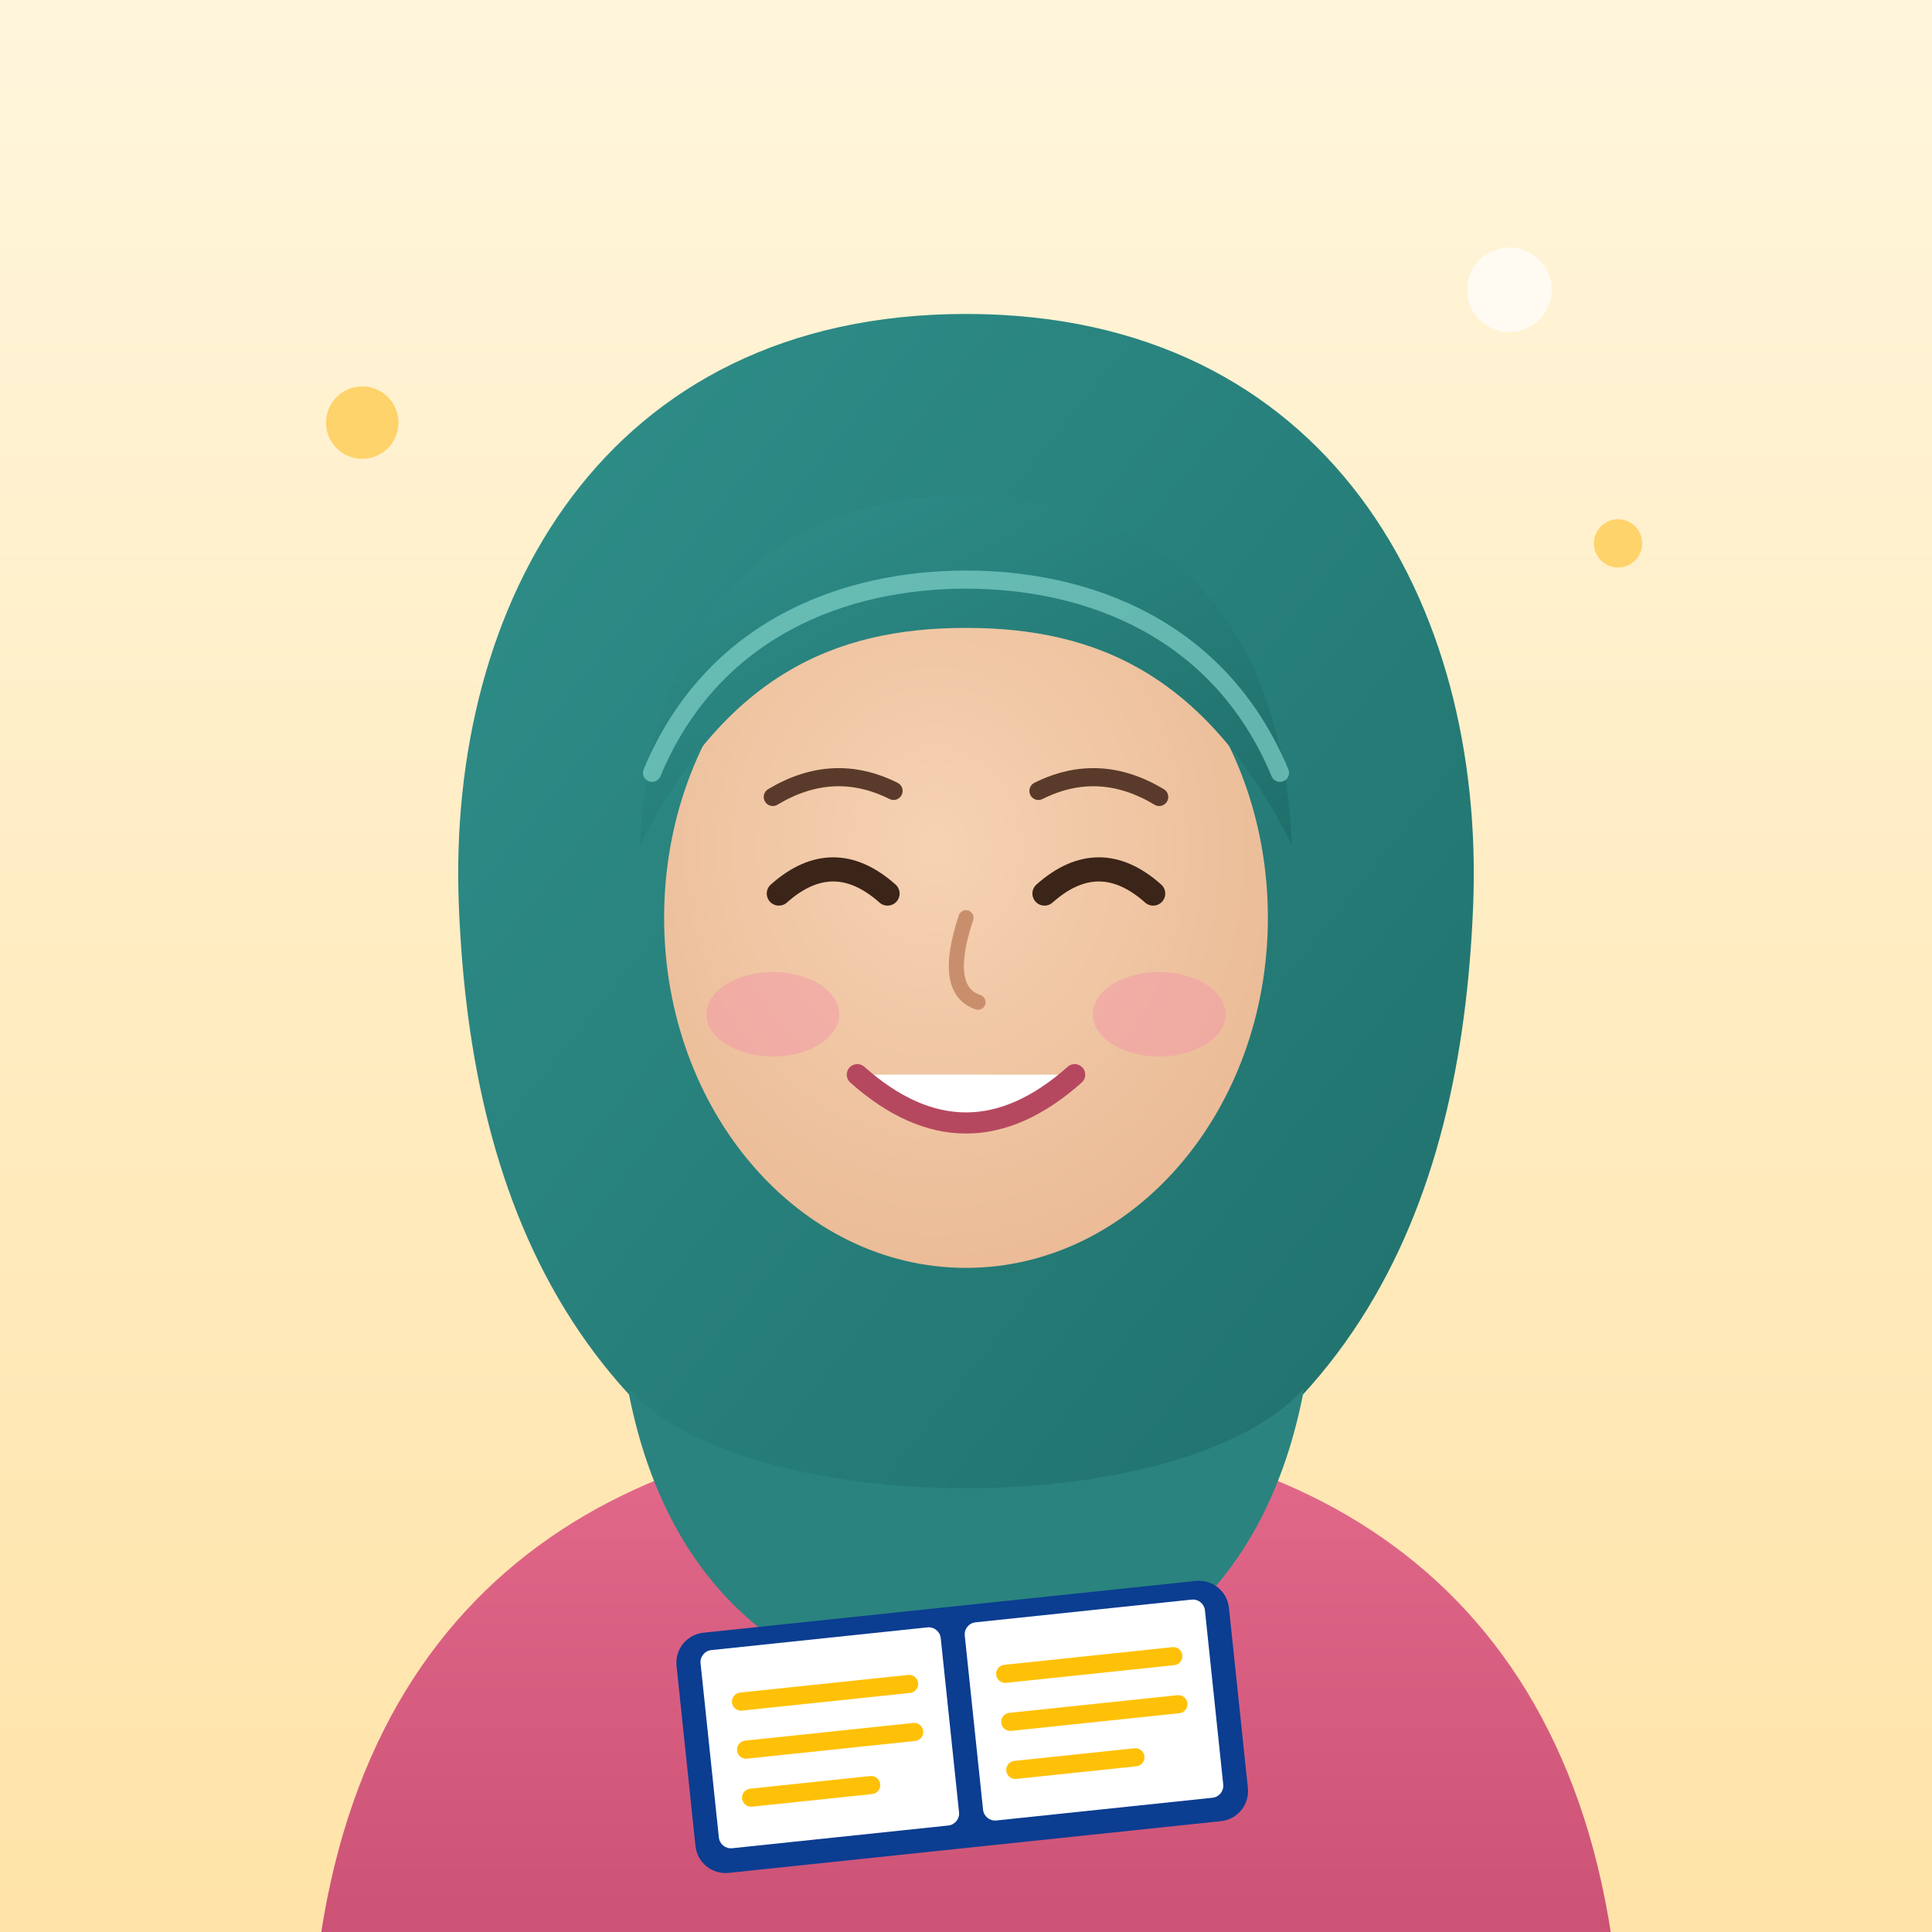
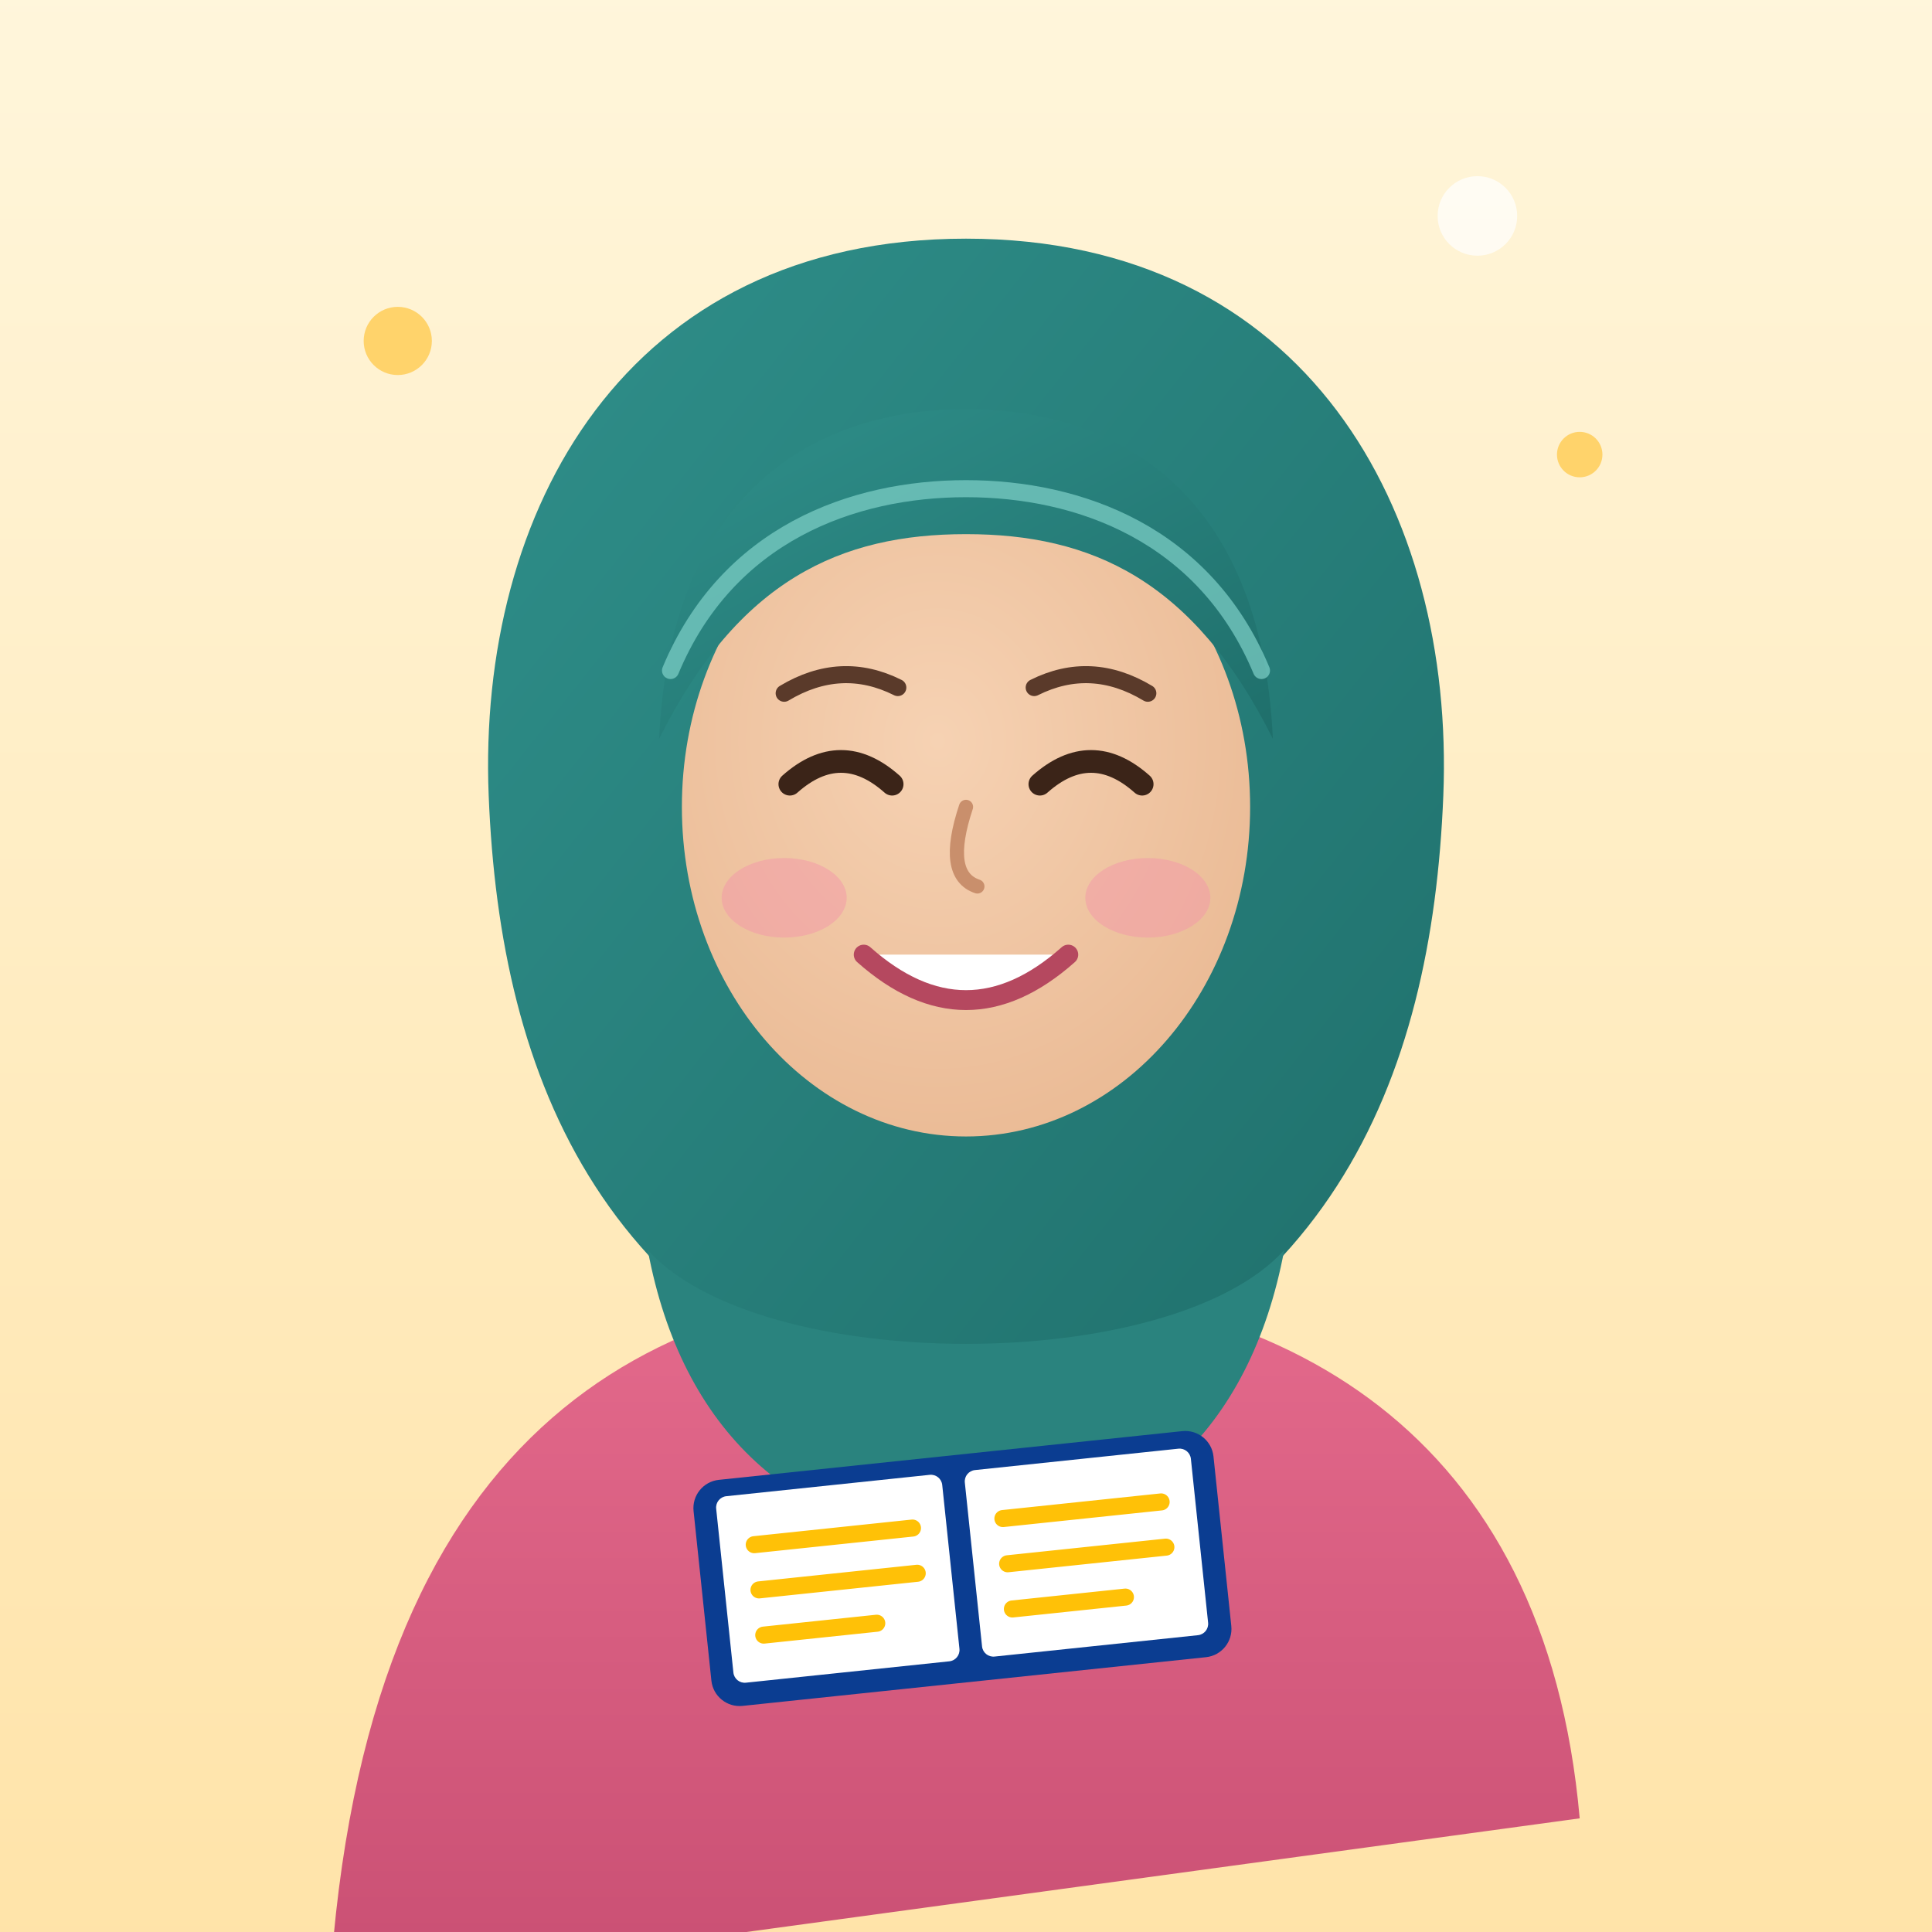
- <svg xmlns="http://www.w3.org/2000/svg" viewBox="0 0 320 320" width="320" height="320">
+ <svg xmlns="http://www.w3.org/2000/svg" viewBox="-10 10 340 340" width="320" height="320">
  <defs>
    <linearGradient id="bg" x1="0" y1="0" x2="0" y2="1">
      <stop offset="0" stop-color="#fff6dc" />
      <stop offset="1" stop-color="#ffe3a8" />
    </linearGradient>
    <linearGradient id="hj" x1="0" y1="0" x2="1" y2="1">
      <stop offset="0" stop-color="#2f8f8a" />
      <stop offset="1" stop-color="#1f6f6b" />
    </linearGradient>
    <linearGradient id="dr" x1="0" y1="0" x2="0" y2="1">
      <stop offset="0" stop-color="#e46a8c" />
      <stop offset="1" stop-color="#c94f73" />
    </linearGradient>
    <radialGradient id="sk" cx=".45" cy=".4" r=".7">
      <stop offset="0" stop-color="#f6d2b3" />
      <stop offset="1" stop-color="#e9b892" />
    </radialGradient>
  </defs>
-   <rect width="320" height="320" fill="url(#bg)" />
+   <rect x="-20" y="0" width="360" height="360" fill="url(#bg)" />
  <circle cx="60" cy="70" r="6" fill="#ffd36b" />
  <circle cx="268" cy="90" r="4" fill="#ffd36b" />
  <circle cx="250" cy="48" r="7" fill="#fff" opacity=".7" />
-   <path d="M52 330 C58 262 104 236 160 236 C216 236 262 262 268 330 Z" fill="url(#dr)" />
+   <path d="M48 360 C54 262 104 236 160 236 C216 236 262 262 268 330 Z" fill="url(#dr)" />
  <path d="M160 52 C100 52 74 100 76 150 C78 200 96 246 160 262 C224 246 242 200 244 150 C246 100 220 52 160 52 Z" fill="url(#hj)" />
  <path d="M104 230 C124 252 196 252 216 230 C210 262 190 280 160 282 C130 280 110 262 104 230 Z" fill="#2a837e" />
  <ellipse cx="160" cy="152" rx="50" ry="58" fill="url(#sk)" />
  <path d="M106 140 C108 96 134 82 160 82 C186 82 212 96 214 140 C200 112 182 104 160 104 C138 104 120 112 106 140 Z" fill="url(#hj)" />
  <path d="M108 128 C118 104 140 96 160 96 C180 96 202 104 212 128" fill="none" stroke="#7fd1c9" stroke-width="3" stroke-linecap="round" opacity=".7" />
  <path d="M128 132 Q138 126 148 131" fill="none" stroke="#5a3a2a" stroke-width="3" stroke-linecap="round" />
  <path d="M172 131 Q182 126 192 132" fill="none" stroke="#5a3a2a" stroke-width="3" stroke-linecap="round" />
  <path d="M129 148 Q138 140 147 148" fill="none" stroke="#3b2418" stroke-width="4" stroke-linecap="round" />
  <path d="M173 148 Q182 140 191 148" fill="none" stroke="#3b2418" stroke-width="4" stroke-linecap="round" />
  <ellipse cx="128" cy="168" rx="11" ry="7" fill="#f29aa8" opacity=".55" />
  <ellipse cx="192" cy="168" rx="11" ry="7" fill="#f29aa8" opacity=".55" />
  <path d="M160 152 Q156 164 162 166" fill="none" stroke="#c98f6c" stroke-width="2.5" stroke-linecap="round" />
  <path d="M142 178 Q160 194 178 178" fill="#fff" stroke="#b5485f" stroke-width="3.5" stroke-linecap="round" stroke-linejoin="round" />
  <g transform="translate(160 292) rotate(-6)">
    <rect x="-46" y="-26" width="92" height="40" rx="5" fill="#0b3d91" />
    <rect x="-42" y="-23" width="40" height="33" rx="2" fill="#fff" />
    <rect x="2" y="-23" width="40" height="33" rx="2" fill="#fff" />
    <path d="M-36 -14h28M-36 -6h28M-36 2h20M8 -14h28M8 -6h28M8 2h20" stroke="#ffc107" stroke-width="3" stroke-linecap="round" />
  </g>
</svg>
